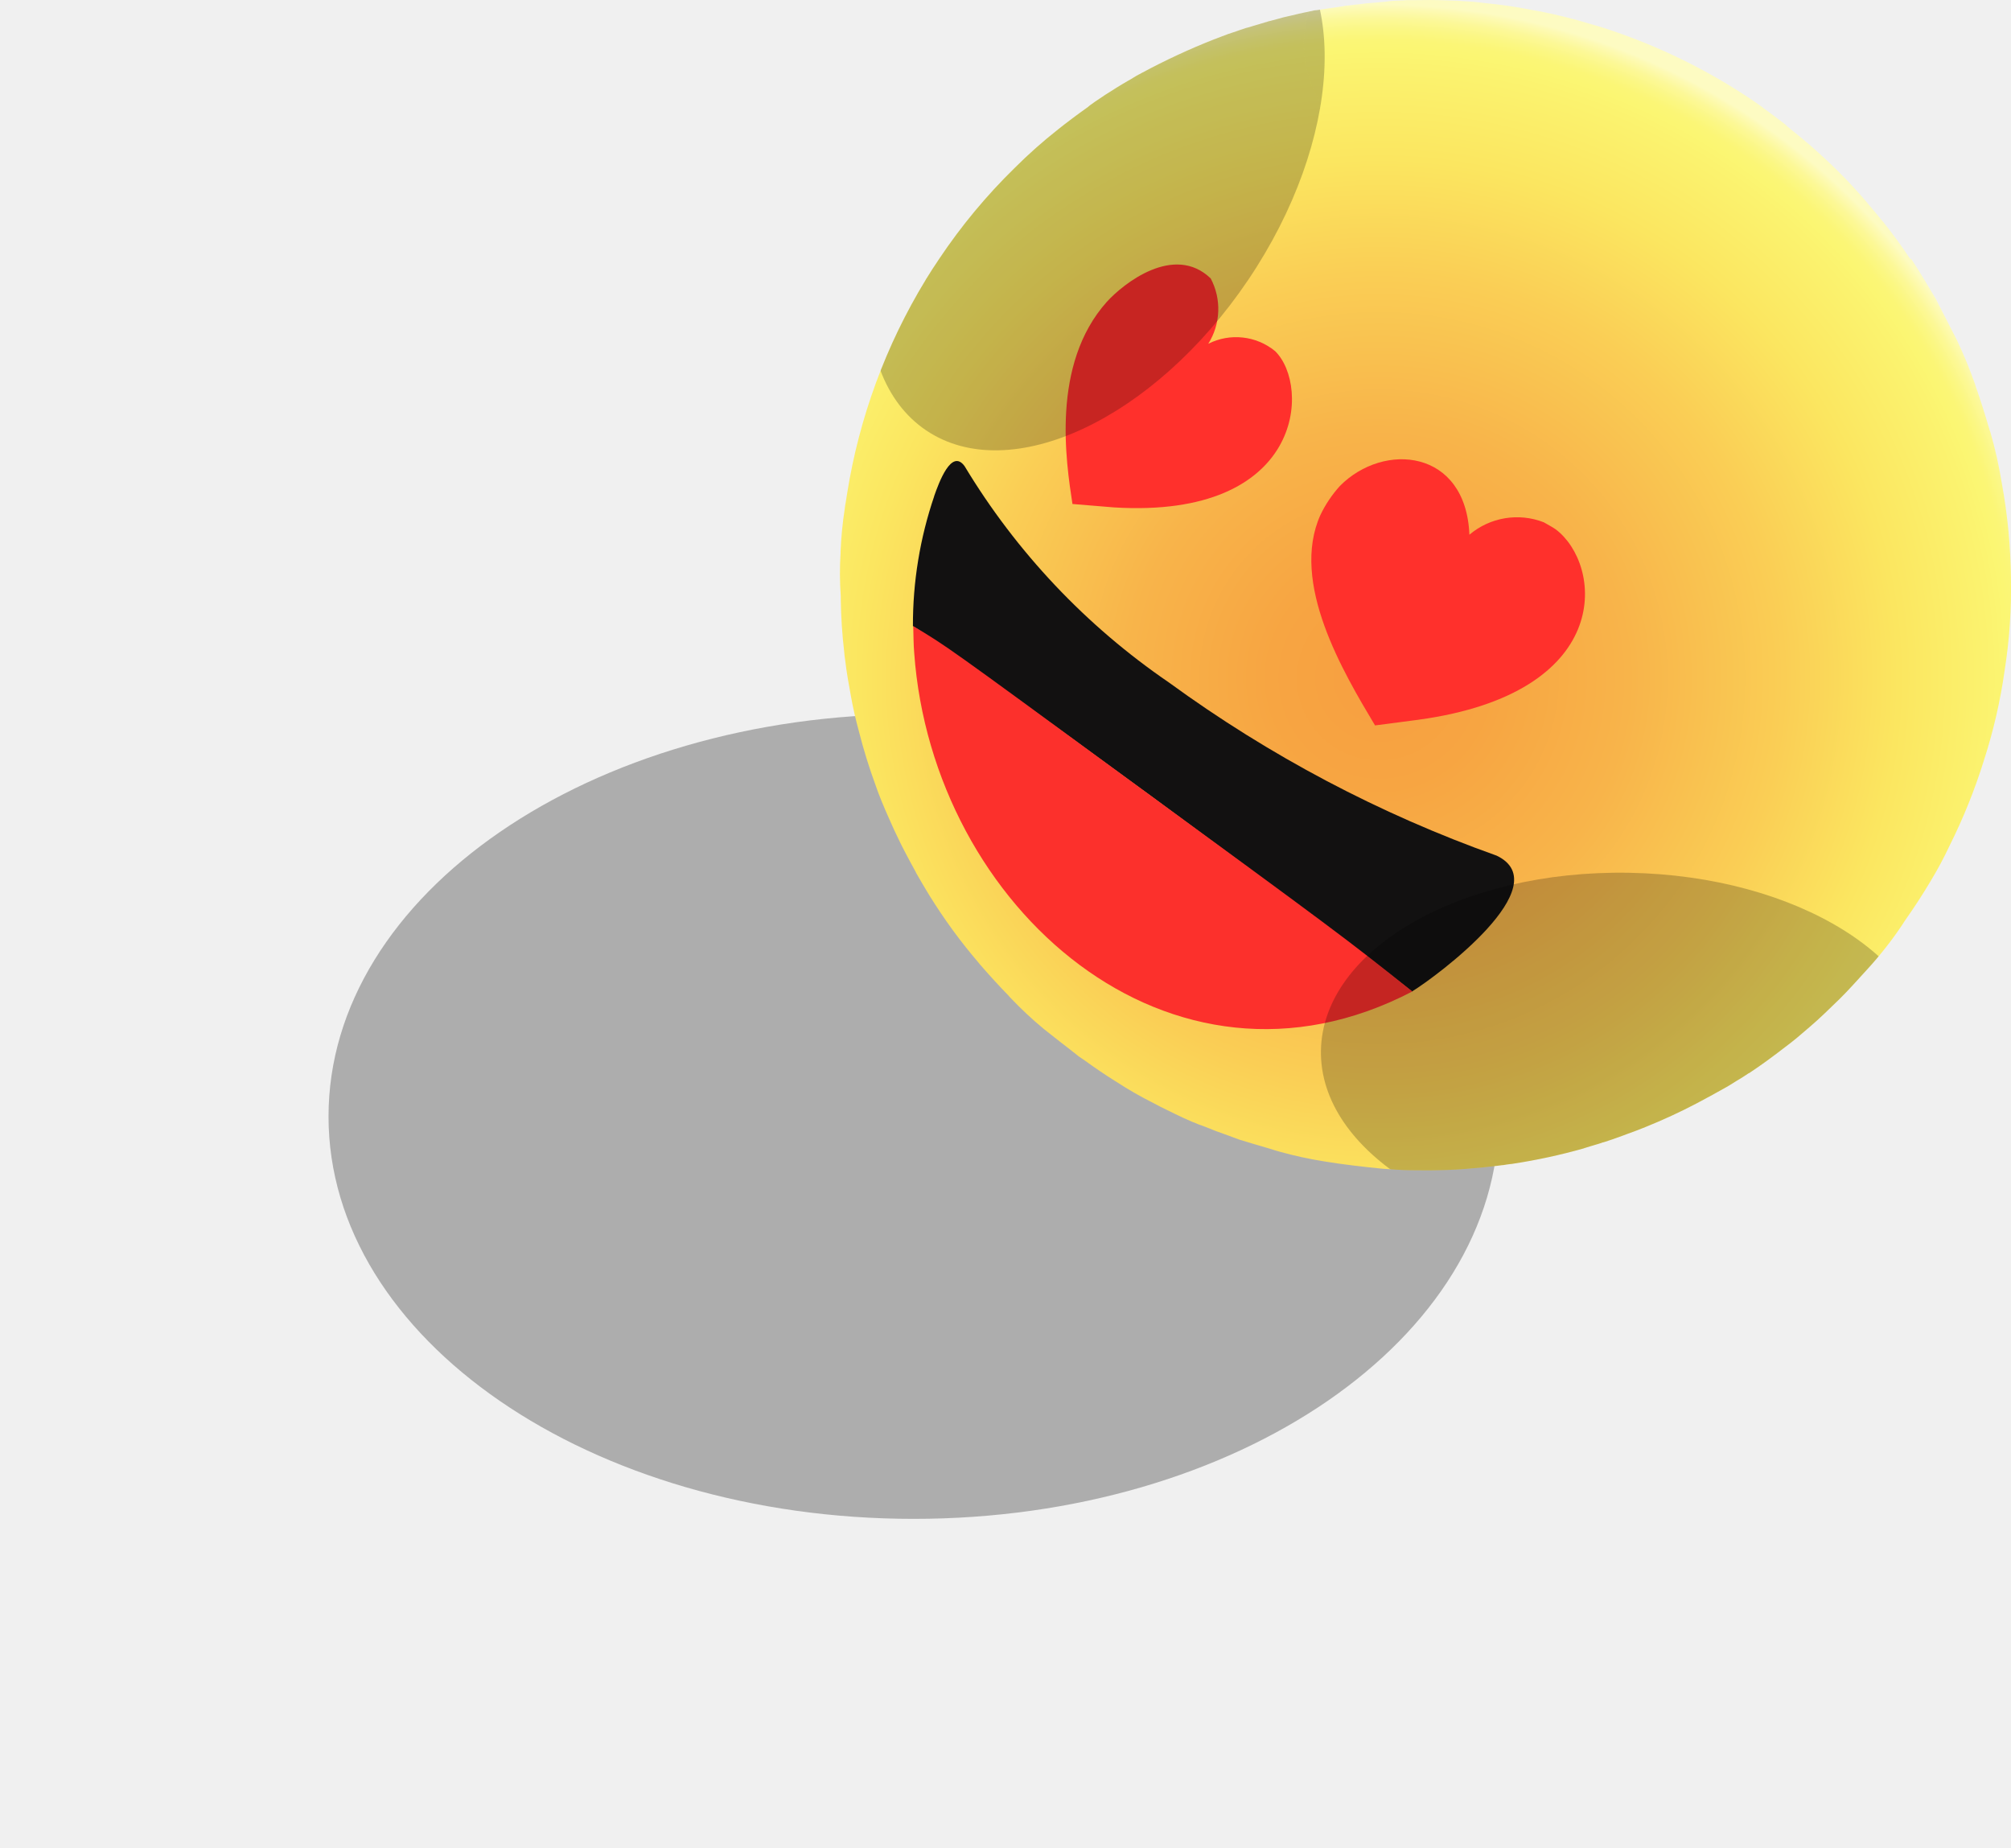
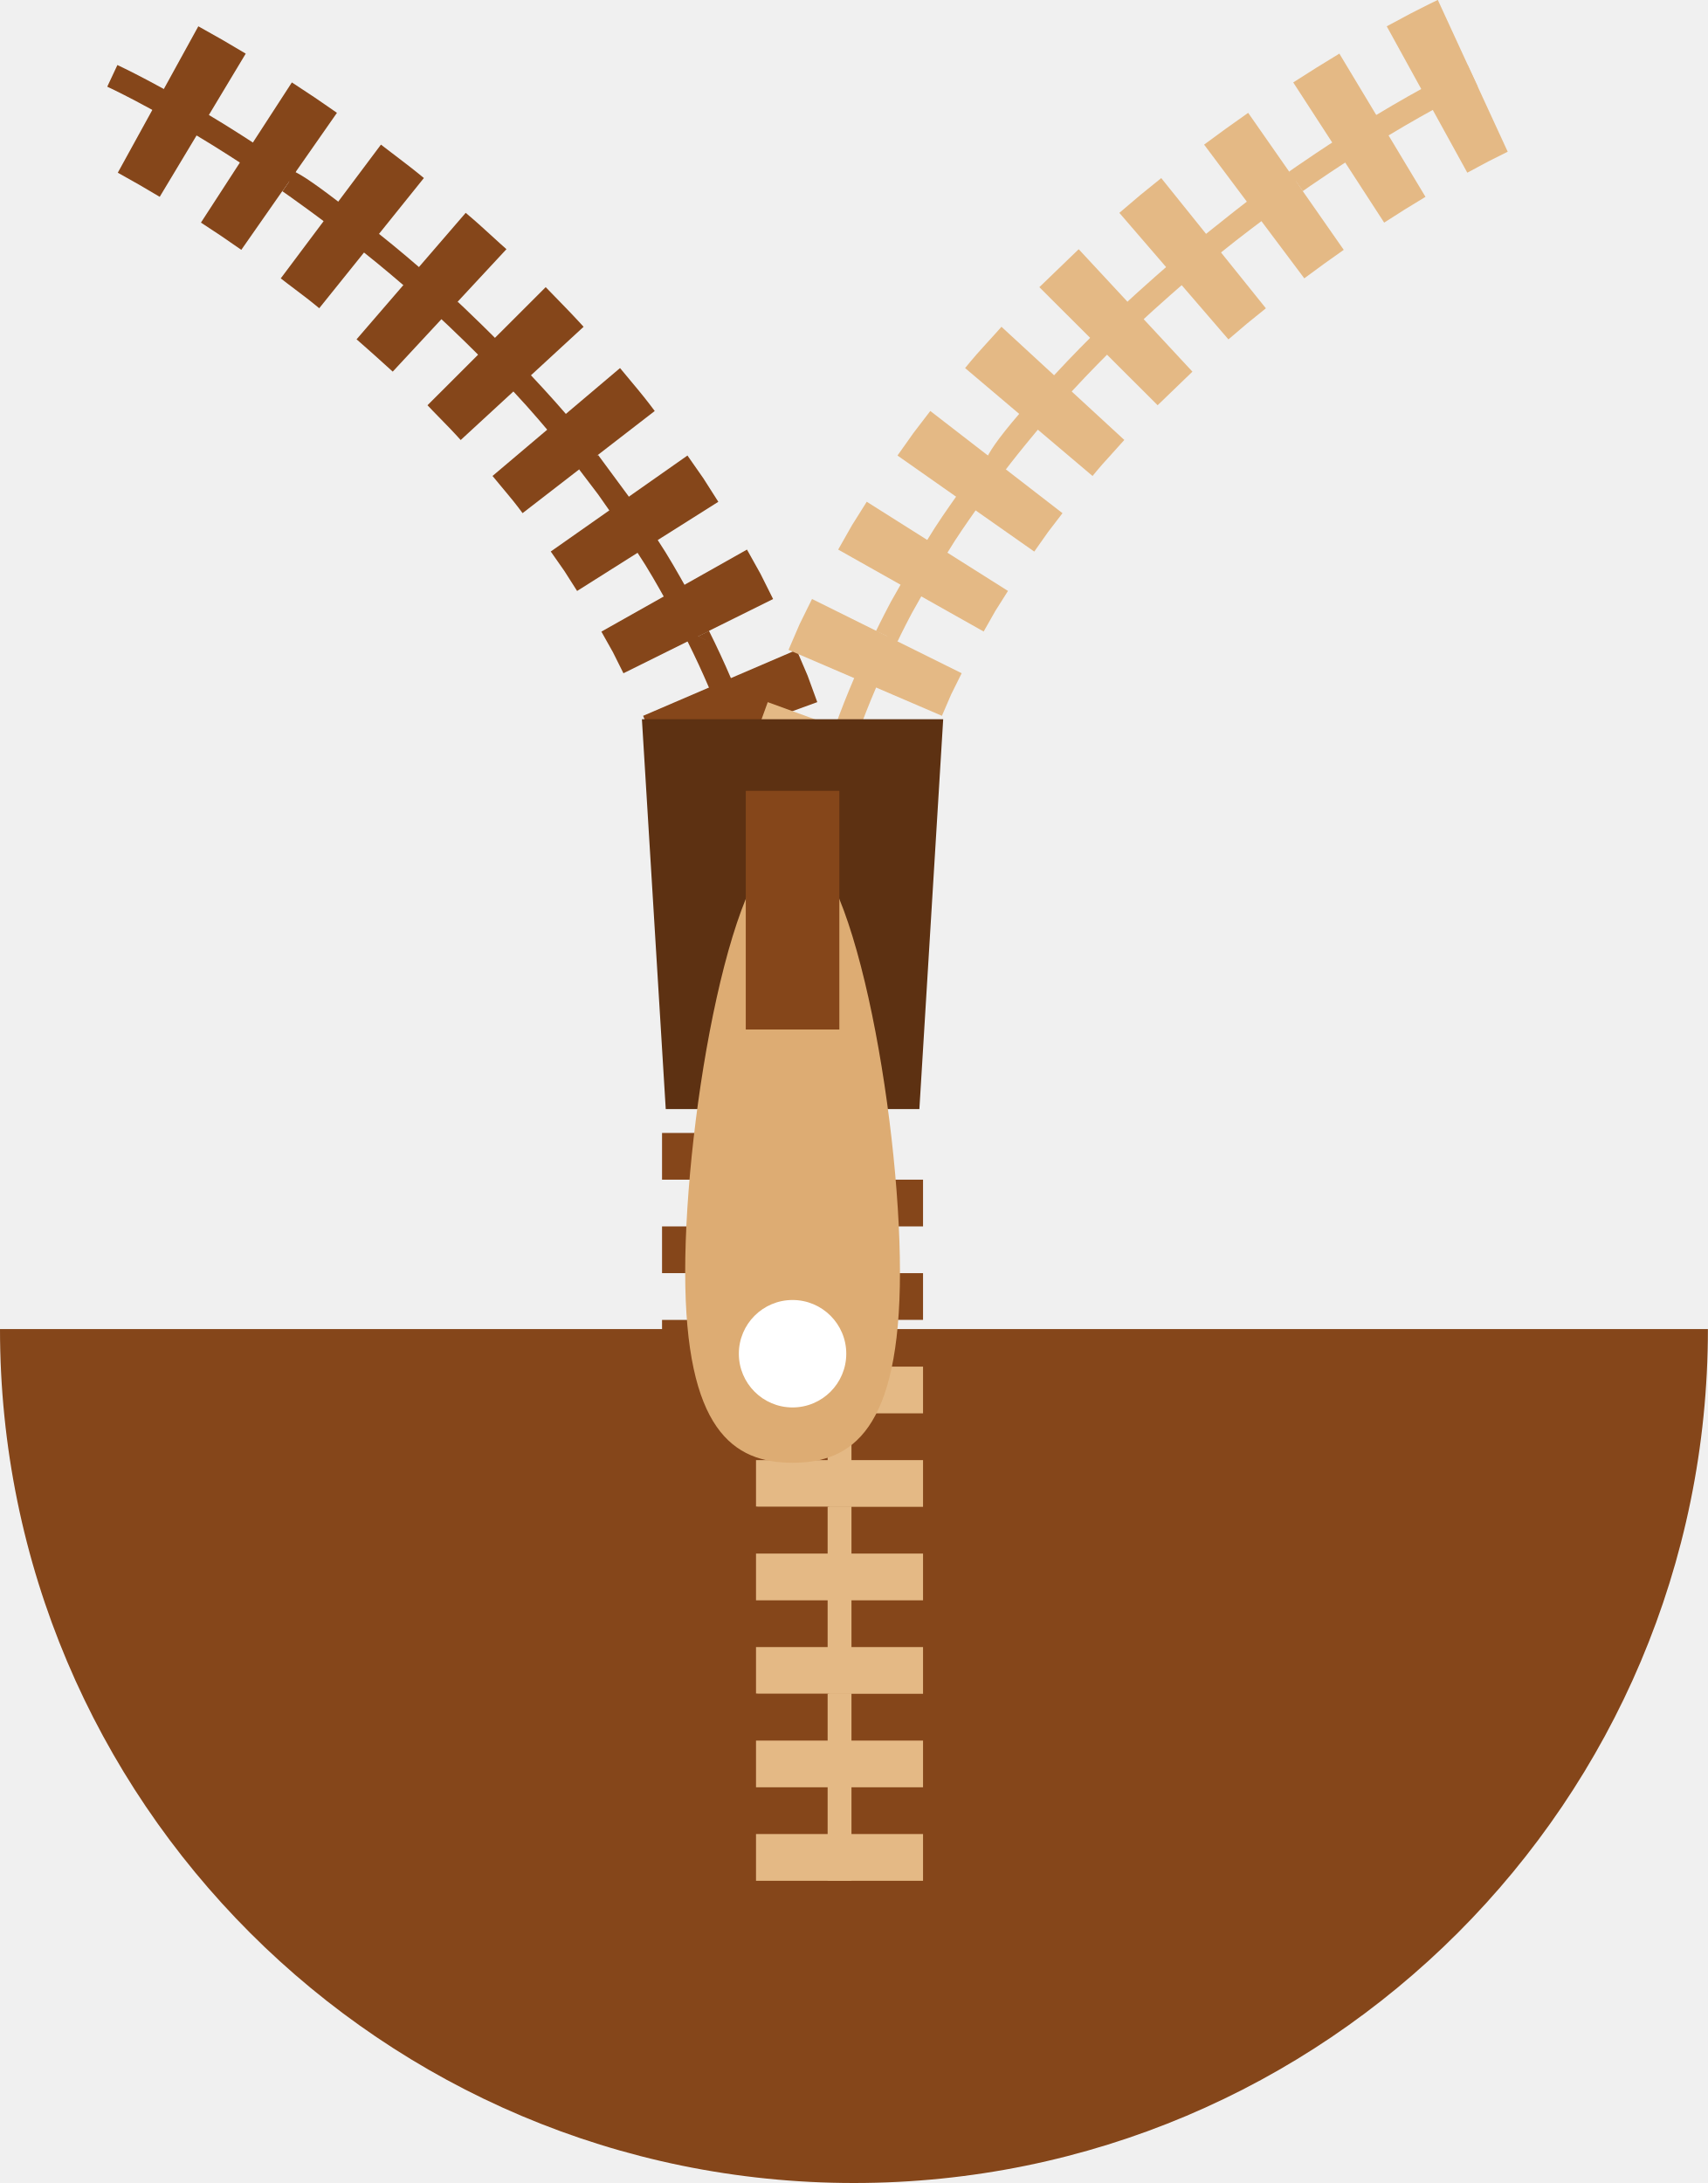
- <svg xmlns="http://www.w3.org/2000/svg" xmlns:xlink="http://www.w3.org/1999/xlink" width="82.478" height="75.758" viewBox="0 0 82.478 75.758">
-   <defs>
-     <radialGradient id="radial-gradient" cx="0.471" cy="0.58" r="0.575" gradientTransform="matrix(-0.999, -0.004, -0.004, 1, 0.933, 0.001)" gradientUnits="objectBoundingBox">
-       <stop offset="0" stop-color="#f79f40" />
-       <stop offset="0.163" stop-color="#f7a542" />
-       <stop offset="0.371" stop-color="#f8b44a" />
-       <stop offset="0.601" stop-color="#face55" />
-       <stop offset="0.771" stop-color="#fbe660" />
-       <stop offset="0.91" stop-color="#fbf36f" />
-       <stop offset="0.932" stop-color="#fbf672" />
-       <stop offset="0.947" stop-color="#fbf676" />
-       <stop offset="0.962" stop-color="#fbf783" />
-       <stop offset="0.978" stop-color="#fcf897" />
-       <stop offset="0.994" stop-color="#fdfab4" />
-       <stop offset="1" stop-color="#fdfbc2" />
-     </radialGradient>
-     <clipPath id="clip-path">
-       <path id="Trazado_116496" data-name="Trazado 116496" d="M52.65,29.84v-.06c0-.11-.03-.77-.15-1.75-.01-.09-.02-.17-.03-.26-.02-.12-.04-.25-.06-.38a23.894,23.894,0,0,0-3.15-8.77c0-.01-.01-.01-.01-.02-.17-.29-.35-.57-.54-.85h0a23.353,23.353,0,0,0-3.06-3.74,20.449,20.449,0,0,0-1.77-1.6c-.39-.32-.78-.62-1.19-.91a.265.265,0,0,1-.06-.05l-.05-.04-.21-.15c-.26-.18-.55-.37-.86-.57h0c-.01-.01-.02-.01-.03-.02-.15-.09-.3-.19-.47-.28-.07-.04-.15-.09-.22-.13s-.12-.07-.19-.11a1.092,1.092,0,0,0-.15-.08,25.413,25.413,0,0,0-2.93-1.4c-.26-.11-.47-.18-.58-.23l-.18-.07-.18-.07c-.01,0-.02-.01-.03-.01l-.04-.01-.3-.1-.04-.01c-.01,0-.03-.01-.04-.01l-.2-.07a2.759,2.759,0,0,0-.27-.08l-.23-.07c-.04-.01-.09-.03-.13-.04-.01,0-.03-.01-.04-.01s-.03-.01-.05-.01a.636.636,0,0,1-.07-.02l-.26-.07-.22-.06c-.07-.02-.14-.03-.21-.05h-.01l-.13-.03-.25-.06-.18-.04a2.049,2.049,0,0,0-.24-.05c-.01,0-.03-.01-.04-.01-.06-.01-.12-.03-.18-.04l-.11-.02-.13-.03h-.02l-.04-.01c-.02,0-.05-.01-.07-.01a1.766,1.766,0,0,1-.2-.04.6.6,0,0,0-.12-.02h0a2.068,2.068,0,0,1-.22-.04l-.19-.03c-.03-.01-.07-.01-.11-.02a.985.985,0,0,0-.17-.02,1,1,0,0,0-.16-.02l-.27-.03-.25-.03c-.03,0-.05-.01-.08-.01h-.02a1.641,1.641,0,0,0-.23-.02l-.34-.03c-.08-.01-.16-.01-.23-.02-.09-.01-.17-.01-.26-.02s-.18-.01-.27-.02A.97.97,0,0,1,29.76,7h-.37c-.48-.01-.96-.01-1.45,0-.11,0-.21,0-.31.01s-.22.01-.32.02c-.07,0-.13.01-.19.01-.16.01-.31.02-.46.04-.05,0-.11.01-.16.01-.22.02-.43.04-.64.07-.1.01-.2.02-.3.04h-.01c-.02,0-.04.01-.06.01q-.24.03-.45.06c-.11.02-.23.04-.34.05-.26.04-.47.08-.61.11-.7.14-1.38.3-2.06.5-.41.11-.77.22-1.21.38a24.021,24.021,0,0,0-5.31,2.61h0c-.17.11-.33.22-.49.33a.265.265,0,0,0-.06.05c-.28.2-.56.4-.84.61a.423.423,0,0,1-.07.05l-.02.02-.02.02c-.01.01-.02.02-.03.02s-.02.01-.03.02c-.08.06-.15.12-.23.18-.15.12-.3.24-.44.36-.08.07-.16.13-.24.2-.16.14-.32.27-.46.4l-.02.02-.02.02c-.03.03-.07.06-.1.09-.75.69-1.21,1.19-1.24,1.22-.23.25-.46.51-.69.77-.16.19-.33.38-.5.59-.01.01-.02.03-.04.04l-.03.03c-.34.42-.69.89-1.08,1.46l-.01.01-.01.01c-.01.01-.01.02-.02.02-.18.26-.36.55-.54.86-.16.26-.32.52-.46.75l-.46.88c-.15.29-.29.56-.42.82a16.758,16.758,0,0,0-.76,1.82h0v.01c-.22.6-.42,1.23-.6,1.84l-.01.02a.037.037,0,0,1-.01.03,17.968,17.968,0,0,0-.5,2.13,23.506,23.506,0,0,0-.17,7.66,22.794,22.794,0,0,0,.82,3.68,23.944,23.944,0,0,0,1.38,3.51,15.311,15.311,0,0,0,.75,1.42c.32.56.68,1.11,1.06,1.66.04.07.09.13.13.2a16,16,0,0,0,1.39,1.8c.34.37.78.88,1.14,1.24s.83.82,1.22,1.15h0c.42.37.6.53.99.83q.72.585,1.47,1.08h.01c.16.11.32.22.49.32.19.12.38.24.55.34.09.05.22.13.36.21a.573.573,0,0,1,.07.04c.15.09.33.18.52.29.04.02.09.05.13.07a22.789,22.789,0,0,0,2.12,1c.18.07.42.17.7.28l.24.09.42.15.3.1.11.03c.01,0,.01,0,.02.01l.16.05a2.759,2.759,0,0,0,.27.08l.26.08c.01,0,.02,0,.02.01a22.1,22.1,0,0,0,2.96.66l.09.01c.08.01.17.03.27.04h.03l.23.03.53.06c.24.03.56.05.79.07s.49.03.74.04h.02c.13.01.25.01.37.01.33.01.77,0,1.1.01s.79-.03,1.13-.05c.72-.06,1.68-.17,2.39-.28a18.747,18.747,0,0,0,1.84-.38c.14-.04.28-.08.43-.12.43-.12.87-.25,1.24-.36l.43-.16c.35-.12.69-.25,1.03-.38l.17-.06c.4-.15.89-.38,1.32-.59.19-.09.37-.18.55-.28a15.71,15.71,0,0,0,1.56-.88c.02-.01.03-.02.05-.03.41-.26.82-.52,1.22-.81.09-.06.18-.12.26-.17l.44-.34c.12-.09.23-.18.35-.27l.66-.52a14.289,14.289,0,0,0,1.37-1.26l.03-.03.07-.07c.35-.35.74-.77,1.2-1.29a.138.138,0,0,0,.03-.04h0a20.958,20.958,0,0,0,2.02-2.71c.01-.01.01-.02.02-.03.19-.3.38-.61.57-.95v-.01h0c.08-.14.16-.29.24-.44.11-.2.22-.41.31-.59l.09-.18c.16-.32.31-.65.47-.99.21-.47.41-.94.56-1.36h0c.26-.7.5-1.44.71-2.23.13-.48.25-.96.33-1.41.1-.48.18-.98.25-1.5.02-.12.03-.23.05-.34.08-.69.14-1.41.16-2.14v-.13C52.68,31.04,52.68,30.45,52.65,29.84Z" transform="translate(-4.654 -6.992)" />
-     </clipPath>
-     <linearGradient id="linear-gradient" x1="-0.166" y1="-323.933" x2="-1.166" y2="-323.933" gradientUnits="objectBoundingBox">
-       <stop offset="0" stop-color="#19b79c" />
-       <stop offset="0.405" stop-color="#1dbb9e" />
-       <stop offset="0.825" stop-color="#2ac8a3" />
-       <stop offset="0.997" stop-color="#31cfa6" />
-     </linearGradient>
-     <linearGradient id="linear-gradient-2" x1="-2.106" y1="-363.238" x2="-3.08" y2="-363.238" xlink:href="#linear-gradient" />
-     <clipPath id="clip-path-2">
-       <path id="Trazado_116504" data-name="Trazado 116504" d="M4.652,29.65v-.06a15.757,15.757,0,0,1,.17-1.74,2.335,2.335,0,0,1,.04-.26c.02-.12.04-.25.06-.38a24.088,24.088,0,0,1,3.22-8.75c0-.01.01-.01.01-.02.18-.29.36-.57.55-.85h0a23.39,23.39,0,0,1,3.09-3.72,20.134,20.134,0,0,1,1.78-1.58q.585-.465,1.2-.9a.265.265,0,0,0,.06-.05l.05-.04.21-.15c.26-.18.55-.37.86-.56h0c.01-.01.02-.01.03-.02.15-.09.31-.19.47-.28a2.53,2.53,0,0,0,.22-.13c.06-.04.12-.07.19-.11.05-.03.1-.05.15-.08a27.308,27.308,0,0,1,2.95-1.37c.26-.1.47-.18.58-.22l.18-.06.18-.06c.01,0,.02-.01.03-.01l.05-.02.3-.1.04-.01c.01,0,.03-.01.04-.01l.2-.06c.08-.02.19-.06.27-.08l.23-.07a.647.647,0,0,0,.13-.04c.01,0,.03-.01.04-.01s.03-.01.05-.01a.637.637,0,0,0,.07-.02l.26-.07.22-.06c.07-.02.14-.03.21-.05h.01l.13-.03c.08-.02.18-.04.25-.06l.18-.04c.08-.02.16-.03.24-.05.01,0,.03-.01.04-.01a1.163,1.163,0,0,0,.18-.04l.11-.01.13-.02h.02l.04-.01c.02,0,.05-.01.07-.01l.2-.03c.04-.01.09-.01.13-.02h0l.22-.03.19-.03a.516.516,0,0,0,.11-.02.985.985,0,0,1,.17-.02c.06-.01.11-.01.16-.02l.27-.03.25-.03c.03,0,.05-.01.08-.01h.02c.07-.01.15-.01.23-.02l.34-.03c.08-.01.16-.01.23-.02a1.569,1.569,0,0,1,.24-.03,2.437,2.437,0,0,1,.27-.01.86.86,0,0,1,.16-.01l.15-.01h.24c.49-.01.97-.01,1.45.01.11,0,.21.01.31.01s.22.01.32.02c.07,0,.13.01.19.01.16.01.31.02.46.04.05.01.11.01.16.02.22.02.43.05.64.07.1.01.2.03.3.04h.01c.02,0,.04.01.06.01.16.02.31.05.45.07l.34.06c.26.05.47.09.6.11.69.14,1.38.31,2.06.52.41.11.76.23,1.21.39a24.178,24.178,0,0,1,5.28,2.65h0c.16.11.33.22.49.34a.265.265,0,0,1,.06.05c.28.2.56.41.83.62a.424.424,0,0,0,.07.05l.02.02.02.02.03.03c.01.01.02.01.02.02.08.06.15.12.22.18.15.12.3.24.44.36.08.07.16.14.24.2.16.14.31.28.46.41l.02.02.02.02c.03.03.07.06.1.09.75.69,1.2,1.2,1.23,1.23.23.25.46.51.68.78.16.19.32.38.49.59.01.01.02.03.04.04l.02.03c.33.42.69.89,1.07,1.47l.04.01.01.01c.01.01.01.02.02.02.17.26.36.56.54.86.16.26.31.53.45.75l.45.88c.15.29.29.56.42.82a18.431,18.431,0,0,1,.75,1.83h0v.01c.21.6.41,1.23.59,1.85l.01.02a.037.037,0,0,0,.01.03,17.59,17.59,0,0,1,.48,2.14,22.71,22.71,0,0,1,.37,3.87,21.465,21.465,0,0,1-.26,3.8,21.96,21.96,0,0,1-.85,3.68,23.286,23.286,0,0,1-1.41,3.5,15.244,15.244,0,0,1-.76,1.42c-.33.56-.69,1.11-1.07,1.65-.04.07-.09.13-.13.2a15.2,15.2,0,0,1-1.41,1.79c-.34.37-.79.88-1.15,1.23s-.84.82-1.22,1.14h0c-.43.37-.6.52-1,.82-.49.38-.98.74-1.48,1.07H41.9c-.16.11-.32.21-.49.31-.19.12-.38.24-.55.33-.09.05-.22.12-.36.2a.574.574,0,0,0-.07.04c-.15.08-.33.18-.52.28-.04.02-.09.05-.13.07a23.108,23.108,0,0,1-2.12.98c-.18.07-.42.17-.71.27l-.24.09-.42.15-.3.1-.11.03c-.01,0-.01,0-.02.01l-.16.05c-.08.02-.19.06-.27.08l-.26.08c-.01,0-.02,0-.02.01a23.962,23.962,0,0,1-2.96.64l-.09.01c-.08.01-.17.02-.27.04H31.8l-.23.03-.53.06c-.24.02-.56.05-.79.07s-.49.03-.74.04h-.02c-.13,0-.25.01-.37.01-.33.01-.77,0-1.1,0s-.79-.04-1.13-.06c-.72-.07-1.68-.18-2.39-.3a16.281,16.281,0,0,1-1.84-.4c-.14-.04-.28-.08-.43-.13-.43-.12-.87-.26-1.24-.37l-.43-.16c-.35-.12-.69-.25-1.03-.39l-.17-.06c-.4-.15-.88-.38-1.32-.6-.19-.09-.37-.18-.55-.28a15.612,15.612,0,0,1-1.55-.89.219.219,0,0,0-.05-.03c-.41-.26-.81-.53-1.21-.82-.09-.06-.17-.12-.25-.17L14,49.97c-.12-.09-.23-.18-.35-.27l-.66-.52a15.233,15.233,0,0,1-1.36-1.27l-.03-.03-.06-.07c-.34-.35-.74-.78-1.19-1.3a.138.138,0,0,1-.03-.04h0a21.889,21.889,0,0,1-2-2.73c-.01-.01-.01-.02-.02-.03-.18-.3-.37-.61-.56-.95v-.01h0c-.08-.14-.16-.29-.24-.44-.11-.21-.22-.41-.31-.59l-.09-.18c-.16-.32-.31-.65-.46-.99-.21-.47-.41-.95-.55-1.36h0a22.441,22.441,0,0,1-.69-2.23c-.13-.48-.24-.96-.32-1.41-.09-.49-.18-.98-.24-1.5-.02-.12-.03-.23-.04-.34a21.166,21.166,0,0,1-.14-2.14v-.13A13.347,13.347,0,0,1,4.652,29.65Z" transform="translate(-4.627 -6.983)" fill="url(#radial-gradient)" />
-     </clipPath>
-   </defs>
-   <g id="Grupo_157926" data-name="Grupo 157926" transform="translate(13.474)">
-     <ellipse id="Elipse_4737" data-name="Elipse 4737" cx="24" cy="16.5" rx="24" ry="16.5" transform="translate(0 29.284)" fill="#0b0b0b" opacity="0.292" style="mix-blend-mode: multiply;isolation: isolate" />
-     <path id="Trazado_116493" data-name="Trazado 116493" d="M4.652,29.65v-.06a15.757,15.757,0,0,1,.17-1.74,2.335,2.335,0,0,1,.04-.26c.02-.12.04-.25.06-.38a24.088,24.088,0,0,1,3.22-8.75c0-.01.01-.01.01-.02.18-.29.36-.57.55-.85h0a23.39,23.39,0,0,1,3.09-3.72,20.134,20.134,0,0,1,1.78-1.58q.585-.465,1.2-.9a.265.265,0,0,0,.06-.05l.05-.04.21-.15c.26-.18.55-.37.86-.56h0c.01-.01.02-.01.03-.02.15-.09.31-.19.47-.28a2.53,2.53,0,0,0,.22-.13c.06-.04.12-.07.19-.11.05-.03.1-.05.15-.08a27.308,27.308,0,0,1,2.95-1.37c.26-.1.47-.18.58-.22l.18-.06.18-.06c.01,0,.02-.01.03-.01l.05-.02.3-.1.04-.01c.01,0,.03-.01.04-.01l.2-.06c.08-.02.19-.06.27-.08l.23-.07a.647.647,0,0,0,.13-.04c.01,0,.03-.01.04-.01s.03-.01.05-.01a.637.637,0,0,0,.07-.02l.26-.07.22-.06c.07-.02.14-.03.21-.05h.01l.13-.03c.08-.02.18-.04.25-.06l.18-.04c.08-.02.16-.03.24-.05.01,0,.03-.01.04-.01a1.163,1.163,0,0,0,.18-.04l.11-.01.13-.02h.02l.04-.01c.02,0,.05-.01.07-.01l.2-.03c.04-.01.09-.01.13-.02h0l.22-.03.19-.03a.516.516,0,0,0,.11-.02.985.985,0,0,1,.17-.02c.06-.01.11-.01.16-.02l.27-.03.25-.03c.03,0,.05-.01.08-.01h.02c.07-.01.15-.01.23-.02l.34-.03c.08-.01.16-.01.23-.02a1.569,1.569,0,0,1,.24-.03,2.437,2.437,0,0,1,.27-.01.86.86,0,0,1,.16-.01l.15-.01h.24c.49-.01.97-.01,1.45.01.11,0,.21.01.31.01s.22.01.32.02c.07,0,.13.01.19.01.16.01.31.02.46.04.05.01.11.01.16.02.22.02.43.05.64.07.1.01.2.03.3.04h.01c.02,0,.04.01.06.01.16.02.31.05.45.07l.34.06c.26.05.47.09.6.11.69.14,1.38.31,2.06.52.41.11.76.23,1.21.39a24.178,24.178,0,0,1,5.28,2.65h0c.16.11.33.22.49.34a.265.265,0,0,1,.06.05c.28.2.56.41.83.62a.424.424,0,0,0,.07.05l.02.02.02.02.03.03c.01.01.02.01.02.02.08.06.15.12.22.18.15.12.3.24.44.36.08.07.16.14.24.2.16.14.31.28.46.41l.02.02.02.02c.03.03.07.06.1.09.75.69,1.2,1.2,1.23,1.23.23.25.46.51.68.78.16.19.32.38.49.59.01.01.02.03.04.04l.02.03c.33.42.69.89,1.07,1.47l.04.01.01.01c.01.01.01.02.02.02.17.26.36.56.54.86.16.26.31.53.45.75l.45.88c.15.29.29.56.42.82a18.431,18.431,0,0,1,.75,1.83h0v.01c.21.6.41,1.23.59,1.85l.01.02a.037.037,0,0,0,.01.03,17.59,17.59,0,0,1,.48,2.14,22.71,22.71,0,0,1,.37,3.87,21.465,21.465,0,0,1-.26,3.8,21.96,21.96,0,0,1-.85,3.68,23.286,23.286,0,0,1-1.41,3.5,15.244,15.244,0,0,1-.76,1.42c-.33.56-.69,1.11-1.07,1.65-.04.07-.09.13-.13.2a15.2,15.2,0,0,1-1.41,1.79c-.34.37-.79.88-1.15,1.23s-.84.82-1.22,1.14h0c-.43.37-.6.52-1,.82-.49.38-.98.74-1.48,1.07H41.9c-.16.11-.32.21-.49.31-.19.12-.38.24-.55.33-.09.05-.22.12-.36.2a.574.574,0,0,0-.07.04c-.15.08-.33.18-.52.28-.04.02-.09.05-.13.07a23.108,23.108,0,0,1-2.12.98c-.18.07-.42.17-.71.27l-.24.09-.42.15-.3.1-.11.03c-.01,0-.01,0-.02.01l-.16.05c-.08.02-.19.06-.27.08l-.26.08c-.01,0-.02,0-.02.01a23.962,23.962,0,0,1-2.96.64l-.09.01c-.08.01-.17.02-.27.04H31.8l-.23.03-.53.06c-.24.02-.56.05-.79.07s-.49.03-.74.04h-.02c-.13,0-.25.01-.37.01-.33.01-.77,0-1.1,0s-.79-.04-1.13-.06c-.72-.07-1.68-.18-2.39-.3a16.281,16.281,0,0,1-1.84-.4c-.14-.04-.28-.08-.43-.13-.43-.12-.87-.26-1.24-.37l-.43-.16c-.35-.12-.69-.25-1.03-.39l-.17-.06c-.4-.15-.88-.38-1.32-.6-.19-.09-.37-.18-.55-.28a15.612,15.612,0,0,1-1.55-.89.219.219,0,0,0-.05-.03c-.41-.26-.81-.53-1.21-.82-.09-.06-.17-.12-.25-.17L14,49.97c-.12-.09-.23-.18-.35-.27l-.66-.52a15.233,15.233,0,0,1-1.36-1.27l-.03-.03-.06-.07c-.34-.35-.74-.78-1.19-1.3a.138.138,0,0,1-.03-.04h0a21.889,21.889,0,0,1-2-2.73c-.01-.01-.01-.02-.02-.03-.18-.3-.37-.61-.56-.95v-.01h0c-.08-.14-.16-.29-.24-.44-.11-.21-.22-.41-.31-.59l-.09-.18c-.16-.32-.31-.65-.46-.99-.21-.47-.41-.95-.55-1.36h0a22.441,22.441,0,0,1-.69-2.23c-.13-.48-.24-.96-.32-1.41-.09-.49-.18-.98-.24-1.5-.02-.12-.03-.23-.04-.34a21.166,21.166,0,0,1-.14-2.14v-.13A13.347,13.347,0,0,1,4.652,29.65Z" transform="translate(16.349 -6.983)" fill="url(#radial-gradient)" />
-     <g id="Grupo_86225" data-name="Grupo 86225" transform="translate(20.955 0.009)" clip-path="url(#clip-path)">
-       <path id="Trazado_116494" data-name="Trazado 116494" d="M50.67,21.64a4.37,4.37,0,0,1,.18-.46C50.8,21.33,50.74,21.48,50.67,21.64Z" transform="translate(-48.844 -6.992)" fill="url(#linear-gradient)" />
-       <path id="Trazado_116495" data-name="Trazado 116495" d="M4.7,34.92c.03-.14.05-.28.08-.41C4.75,34.65,4.73,34.79,4.7,34.92Z" transform="translate(43.196 -6.992)" fill="url(#linear-gradient-2)" />
-     </g>
-     <path id="Trazado_116497" data-name="Trazado 116497" d="M25.873,27.33A16.375,16.375,0,0,0,25,32.66c2.26,1.39,16.97,12.2,20.47,14.98,1.03-.63,6.02-4.35,3.47-5.57a52.925,52.925,0,0,1-13.44-7.1,28.664,28.664,0,0,1-8.38-8.87c-.54-.75-1.06.69-1.25,1.23" transform="translate(-1.032 -6.983)" fill="#121111" />
-     <path id="Trazado_116499" data-name="Trazado 116499" d="M29.22,33.76c.75,10.43,10.52,19.05,20.43,13.88-2.65-2.12-3.33-2.62-11.66-8.71-7.45-5.46-7.45-5.46-8.81-6.27.01.33.01.77.04,1.1" transform="translate(-5.199 -6.983)" fill="#fc302c" />
-     <g id="Grupo_86231" data-name="Grupo 86231" transform="translate(40.307 18.833)">
-       <path id="Trazado_116501" data-name="Trazado 116501" d="M22.473,28.1c-1.25,2.78.93,6.44,2.24,8.63.65-.09,1.52-.19,2.17-.29,7.67-1.22,7.14-6.32,5.24-7.75-.14-.1-.34-.2-.49-.29a3.024,3.024,0,0,0-3.05.51c-.14-3.51-3.51-3.82-5.31-2a4.969,4.969,0,0,0-.8,1.19" transform="translate(-22.099 -25.816)" fill="#ff302c" />
-     </g>
-     <g id="Grupo_86232" data-name="Grupo 86232" transform="translate(30.232 10.846)">
-       <path id="Trazado_116503" data-name="Trazado 116503" d="M35.806,19.36c-2.3,2.57-1.67,6.58-1.41,8.29.51.04,1.19.1,1.7.14,7.78.48,8.08-4.98,6.61-6.41a2.529,2.529,0,0,0-2.74-.3,2.679,2.679,0,0,0,.1-2.68c-1.5-1.44-3.58.21-4.26.96" transform="translate(-34.117 -17.829)" fill="#ff302c" />
-     </g>
-     <g id="Enmascarar_grupo_59" data-name="Enmascarar grupo 59" transform="translate(20.976 0)" clip-path="url(#clip-path-2)">
-       <g id="Grupo_86233" data-name="Grupo 86233" transform="translate(-2.683 -7.272)" opacity="0.561" style="mix-blend-mode: multiply;isolation: isolate">
-         <g id="Grupo_86230" data-name="Grupo 86230" transform="translate(0)">
-           <ellipse id="Elipse_4734" data-name="Elipse 4734" cx="12.5" cy="7.5" rx="12.5" ry="7.5" transform="translate(21.707 1.557)" fill="#fff" opacity="0.743" />
-           <ellipse id="Elipse_4735" data-name="Elipse 4735" cx="12.5" cy="7.5" rx="12.5" ry="7.5" transform="translate(26.415 8.388) rotate(124)" opacity="0.387" />
-           <ellipse id="Elipse_4736" data-name="Elipse 4736" cx="12.5" cy="7.5" rx="12.5" ry="7.5" transform="matrix(-1, -0.017, 0.017, -1, 47.282, 58.274)" opacity="0.387" />
+ <svg xmlns="http://www.w3.org/2000/svg" width="90.008" height="115.047" viewBox="0 0 90.008 115.047">
+   <g id="Grupo_1206868" data-name="Grupo 1206868" transform="translate(-931.743 -168.076)">
+     <g id="Grupo_1206867" data-name="Grupo 1206867">
+       <g id="Grupo_1206866" data-name="Grupo 1206866">
+         <path id="Trazado_1264238" data-name="Trazado 1264238" d="M65.993,78.279a45,45,0,0,0,90.008,0Z" transform="translate(865.75 159.84)" fill="#85461a" />
+         <g id="Grupo_1206665" data-name="Grupo 1206665" transform="translate(937.396 168.076)">
+           <g id="Grupo_1206624" data-name="Grupo 1206624" transform="translate(0 1.386)">
+             <g id="Grupo_1206608" data-name="Grupo 1206608" transform="translate(31.059 42.18)">
+               <path id="Trazado_1266601" data-name="Trazado 1266601" d="M719.022-69.955l-.055-1.7c0-1.052-.139-2.447-.27-3.675-.081-.875-.232-1.747-.368-2.519-.072-.412-.139-.8-.191-1.147l-.374-1.6,1.225-.282.385,1.651c.061.389.127.765.194,1.164.139.794.3,1.692.382,2.61.136,1.252.27,2.688.273,3.778L720.278-70Z" transform="translate(-714.594 80.877)" fill="#85461a" />
+               <g id="Grupo_1206606" data-name="Grupo 1206606" transform="translate(0.572 7.936)">
+                 <path id="Trazado_1266602" data-name="Trazado 1266602" d="M724.718-75.273l.1,2.965h-8.8l-.084-2.461Z" transform="translate(-715.929 75.273)" fill="#85461a" />
+               </g>
+               <g id="Grupo_1206607" data-name="Grupo 1206607" transform="translate(0 2.036)">
+                 <path id="Trazado_1266603" data-name="Trazado 1266603" d="M724.192-79.439s.125.734.244,1.467a14.611,14.611,0,0,1,.191,1.474l-8.748,1.012a9.868,9.868,0,0,0-.157-1.216c-.1-.606-.2-1.211-.2-1.211Z" transform="translate(-715.525 79.439)" fill="#85461a" />
+               </g>
+             </g>
+             <g id="Grupo_1206611" data-name="Grupo 1206611" transform="translate(28.238 31.857)">
+               <path id="Trazado_1266604" data-name="Trazado 1266604" d="M719.485-77.074l-.616-.5a43.579,43.579,0,0,0-1.529-5.1,45.662,45.662,0,0,0-2.1-4.905l-.142-.282.13-.3,1.126.562-.561-.282.564-.278a45.922,45.922,0,0,1,2.165,5.058,44.151,44.151,0,0,1,1.573,5.251Z" transform="translate(-712.883 88.167)" fill="#85461a" />
+               <g id="Grupo_1206609" data-name="Grupo 1206609" transform="translate(1.684 6.577)">
+                 <path id="Trazado_1266605" data-name="Trazado 1266605" d="M723.157-83.522s.21.712.423,1.425c.188.719.346,1.447.346,1.447l-8.568,2.033s-.127-.6-.282-1.2c-.177-.588-.354-1.178-.354-1.178Z" transform="translate(-714.722 83.522)" fill="#85461a" />
+               </g>
+               <g id="Grupo_1206610" data-name="Grupo 1206610" transform="translate(0 1.007)">
+                 <path id="Trazado_1266606" data-name="Trazado 1266606" d="M721.624-87.456s.293.678.581,1.361c.255.7.508,1.392.508,1.392l-8.269,3.013s-.212-.579-.423-1.157c-.241-.568-.487-1.134-.487-1.134Z" transform="translate(-713.533 87.456)" fill="#85461a" />
+               </g>
+             </g>
+             <g id="Grupo_1206614" data-name="Grupo 1206614" transform="translate(23.375 22.584)">
+               <path id="Trazado_1266607" data-name="Trazado 1266607" d="M716.862-84.893c0-.007-.285-.609-.755-1.485l-.4-.7c-.426-.763-.913-1.628-1.466-2.461-.508-.847-1.065-1.635-1.558-2.334l-.526-.752-1.007-1.325,1-.762,1.56,2.114c.5.714,1.073,1.522,1.593,2.386.561.847,1.059,1.735,1.5,2.518l.4.709c.5.929.793,1.556.793,1.556Z" transform="translate(-709.66 94.716)" fill="#85461a" />
+               <g id="Grupo_1206612" data-name="Grupo 1206612" transform="translate(2.666 4.994)">
+                 <path id="Trazado_1266608" data-name="Trazado 1266608" d="M719.654-91.189l.716,1.283c.33.661.661,1.323.661,1.323l-7.887,3.912s-.273-.556-.554-1.11l-.609-1.085Z" transform="translate(-711.982 91.189)" fill="#85461a" />
+               </g>
+               <g id="Grupo_1206613" data-name="Grupo 1206613" transform="translate(0 0.037)">
+                 <path id="Trazado_1266609" data-name="Trazado 1266609" d="M717.3-94.69s.421.6.838,1.2c.392.62.789,1.238.789,1.238l-7.442,4.7-.67-1.052c-.357-.514-.719-1.028-.719-1.028Z" transform="translate(-710.099 94.69)" fill="#85461a" />
+               </g>
+             </g>
+             <g id="Grupo_1206617" data-name="Grupo 1206617" transform="translate(16.876 13.747)">
+               <path id="Trazado_1266610" data-name="Trazado 1266610" d="M713.281-91.586c-.014-.023-1.624-2.142-3.456-4.094-1.8-1.963-3.778-3.8-3.8-3.816l.857-.92c.023.018,2.03,1.888,3.866,3.88,3.9,4.16,3.682,4.66,3.612,4.823Z" transform="translate(-705.294 101.182)" fill="#85461a" />
+               <g id="Grupo_1206615" data-name="Grupo 1206615" transform="translate(3.427 4.265)">
+                 <path id="Trazado_1266611" data-name="Trazado 1266611" d="M714.649-97.945s.464.559.929,1.116.9,1.146.9,1.146L709.513-90.3s-.368-.506-.777-.988l-.807-.971Z" transform="translate(-707.929 97.945)" fill="#85461a" />
+               </g>
+               <g id="Grupo_1206616" data-name="Grupo 1206616">
+                 <path id="Trazado_1266612" data-name="Trazado 1266612" d="M711.739-100.957s.5.52,1.007,1.037.99,1.054.99,1.052L707.259-92.9s-.421-.47-.868-.92-.882-.913-.882-.913Z" transform="translate(-705.509 100.957)" fill="#85461a" />
+               </g>
+             </g>
+             <g id="Grupo_1206620" data-name="Grupo 1206620" transform="translate(9.143 6.236)">
+               <path id="Trazado_1266613" data-name="Trazado 1266613" d="M708.917-97.284l-.437-.177c-.343-.319-2.147-1.977-4.068-3.5-2.1-1.7-4.28-3.216-4.3-3.228l.357-.517-.273-.571c.282-.137.554-.262,5.008,3.335,1.953,1.549,3.786,3.24,4.132,3.561Z" transform="translate(-700.023 106.648)" fill="#85461a" />
+               <g id="Grupo_1206618" data-name="Grupo 1206618" transform="translate(3.995 3.595)">
+                 <path id="Trazado_1266614" data-name="Trazado 1266614" d="M708.621-103.722s.551.46,1.079.949,1.068.966,1.068.966l-5.993,6.453s-.473-.43-.949-.857-.957-.845-.957-.845Z" transform="translate(-702.869 103.722)" fill="#85461a" />
+               </g>
+               <g id="Grupo_1206619" data-name="Grupo 1206619">
+                 <path id="Trazado_1266615" data-name="Trazado 1266615" d="M705.328-106.261l1.137.869c.572.432,1.126.889,1.126.891l-5.515,6.862s-.493-.411-1.007-.794-1.021-.779-1.021-.779Z" transform="translate(-700.048 106.261)" fill="#85461a" />
+               </g>
+             </g>
+             <g id="Grupo_1206623" data-name="Grupo 1206623">
+               <path id="Trazado_1266616" data-name="Trazado 1266616" d="M702.812-102.581c-.023-.016-2.229-1.568-4.511-2.93-1.092-.658-2.266-1.323-3.219-1.824-.882-.463-1.483-.746-1.491-.748l.534-1.141s.627.292,1.543.777c.974.511,2.168,1.188,3.28,1.856,2.324,1.386,4.564,2.967,4.588,2.982Z" transform="translate(-693.591 111.265)" fill="#85461a" />
+               <g id="Grupo_1206621" data-name="Grupo 1206621" transform="translate(4.936 2.958)">
+                 <path id="Trazado_1266617" data-name="Trazado 1266617" d="M701.87-108.576l1.2.792c.589.4,1.175.811,1.175.811l-5.04,7.22-1.056-.729c-.537-.353-1.071-.707-1.071-.707Z" transform="translate(-697.077 108.576)" fill="#85461a" />
+               </g>
+               <g id="Grupo_1206622" data-name="Grupo 1206622" transform="translate(0.558)">
+                 <path id="Trazado_1266618" data-name="Trazado 1266618" d="M698.226-110.665l1.259.709c.623.365,1.239.731,1.239.731l-4.533,7.547-1.1-.647c-.554-.313-1.109-.624-1.109-.624Z" transform="translate(-693.985 110.665)" fill="#85461a" />
+               </g>
+             </g>
+           </g>
+           <g id="Grupo_1206643" data-name="Grupo 1206643" transform="translate(31.808)">
+             <g id="Grupo_1206627" data-name="Grupo 1206627" transform="translate(0 42.693)">
+               <path id="Trazado_1266619" data-name="Trazado 1266619" d="M719.907-69.956,718.651-70l.058-1.695c0-1.071.139-2.508.273-3.768.083-.908.241-1.805.377-2.6.072-.4.139-.775.188-1.113l.392-1.7,1.222.282-.382,1.654c-.041.3-.108.683-.177,1.095-.136.772-.29,1.644-.371,2.509-.133,1.236-.266,2.631-.268,3.665Z" transform="translate(-714.974 81.751)" fill="#e4b985" />
+               <g id="Grupo_1206625" data-name="Grupo 1206625" transform="translate(0.694)">
+                 <path id="Trazado_1266620" data-name="Trazado 1266620" d="M716.544-78.584s.1-.739.268-1.461.334-1.449.334-1.449l8.565,2.033s-.142.6-.276,1.2-.221,1.206-.221,1.206Z" transform="translate(-716.544 81.494)" fill="#e4b985" />
+               </g>
+               <g id="Grupo_1206626" data-name="Grupo 1206626" transform="translate(0 5.851)">
+                 <path id="Trazado_1266621" data-name="Trazado 1266621" d="M716.054-74.4s.008-.184.017-.463c.031-.276.064-.647.1-1.015.075-.739.144-1.48.144-1.48l8.751,1.012s-.064.613-.125,1.223c-.028.306-.058.613-.084.84-.008.232-.011.387-.011.387Z" transform="translate(-716.054 77.362)" fill="#e4b985" />
+               </g>
+             </g>
+             <g id="Grupo_1206630" data-name="Grupo 1206630" transform="translate(2.063 31.568)">
+               <path id="Trazado_1266622" data-name="Trazado 1266622" d="M720.173-77.074l-.612-.775a45.114,45.114,0,0,1,1.582-5.275A46.635,46.635,0,0,1,723.3-88.15l.569.263.564-.282-.008.585a45.261,45.261,0,0,0-2.1,4.891,44.458,44.458,0,0,0-1.538,5.119l-.11.487Z" transform="translate(-716.658 89.842)" fill="#e4b985" />
+               <g id="Grupo_1206628" data-name="Grupo 1206628" transform="translate(2.031)">
+                 <path id="Trazado_1266623" data-name="Trazado 1266623" d="M718.945-86.668l.586-1.358c.326-.663.653-1.324.653-1.324l7.887,3.912s-.273.555-.551,1.11c-.246.566-.49,1.134-.49,1.134Z" transform="translate(-718.945 89.35)" fill="#e4b985" />
+               </g>
+               <g id="Grupo_1206629" data-name="Grupo 1206629" transform="translate(0 5.436)">
+                 <path id="Trazado_1266624" data-name="Trazado 1266624" d="M717.511-82.695s.218-.712.432-1.423c.252-.7.505-1.393.505-1.393l8.272,3.013s-.21.579-.423,1.157c-.174.589-.351,1.177-.351,1.177Z" transform="translate(-717.511 85.511)" fill="#e4b985" />
+               </g>
+             </g>
+             <g id="Grupo_1206633" data-name="Grupo 1206633" transform="translate(6.712 21.659)">
+               <path id="Trazado_1266625" data-name="Trazado 1266625" d="M723.342-84.893l-1.14-.538s.3-.626.783-1.539l.412-.726c.438-.784.937-1.672,1.509-2.54.506-.843,1.076-1.651,1.579-2.365l.517-.738,1.042-1.378,1.007.762-1.538,2.077c-.49.7-1.048,1.487-1.543,2.311-.563.855-1.051,1.72-1.48,2.484l-.406.721C723.627-85.5,723.345-84.9,723.342-84.893Z" transform="translate(-720.208 97.027)" fill="#e4b985" />
+               <g id="Grupo_1206631" data-name="Grupo 1206631" transform="translate(3.128)">
+                 <path id="Trazado_1266626" data-name="Trazado 1266626" d="M723-94s.423-.595.844-1.191c.445-.578.885-1.157.885-1.157l6.967,5.386-.766,1c-.363.51-.722,1.024-.722,1.024Z" transform="translate(-723.003 96.348)" fill="#e4b985" />
+               </g>
+               <g id="Grupo_1206632" data-name="Grupo 1206632" transform="translate(0 4.785)">
+                 <path id="Trazado_1266627" data-name="Trazado 1266627" d="M720.794-90.449s.36-.639.725-1.279c.386-.622.78-1.242.78-1.242l7.443,4.7s-.334.528-.667,1.056l-.615,1.083Z" transform="translate(-720.794 92.969)" fill="#e4b985" />
+               </g>
+             </g>
+             <g id="Grupo_1206636" data-name="Grupo 1206636" transform="translate(13.4 13.133)">
+               <path id="Trazado_1266628" data-name="Trazado 1266628" d="M727.366-91.586l-1.082-.127c-.072-.163-.287-.663,3.618-4.826,1.834-1.989,3.842-3.86,3.864-3.877l.854.92c-.02.02-1.994,1.856-3.792,3.812C728.993-93.728,727.383-91.608,727.366-91.586Z" transform="translate(-725.21 103.182)" fill="#e4b985" />
+               <g id="Grupo_1206634" data-name="Grupo 1206634" transform="translate(3.914)">
+                 <path id="Trazado_1266629" data-name="Trazado 1266629" d="M728.281-100.369l2.073-2,5.994,6.453-1.834,1.769Z" transform="translate(-728.281 102.37)" fill="#e4b985" />
+               </g>
+               <g id="Grupo_1206635" data-name="Grupo 1206635" transform="translate(0 4.09)">
+                 <path id="Trazado_1266630" data-name="Trazado 1266630" d="M725.517-97.306s.456-.568.946-1.1.971-1.076.971-1.076l6.474,5.964-.847.942c-.432.463-.827.957-.827.957Z" transform="translate(-725.517 99.481)" fill="#e4b985" />
+               </g>
+             </g>
+             <g id="Grupo_1206639" data-name="Grupo 1206639" transform="translate(21.53 5.947)">
+               <path id="Trazado_1266631" data-name="Trazado 1266631" d="M731.988-97.284l-.426-1.09c.357-.33,2.191-2.022,4.143-3.574,4.455-3.591,4.724-3.468,5.008-3.332l-.273.566.354.521c-.02.014-2.2,1.531-4.3,3.224-1.921,1.529-3.725,3.19-4.068,3.507l-.18.169Z" transform="translate(-731.133 108.323)" fill="#e4b985" />
+               <g id="Grupo_1206637" data-name="Grupo 1206637" transform="translate(4.466)">
+                 <path id="Trazado_1266632" data-name="Trazado 1266632" d="M734.413-105.769l1.155-.847c.581-.415,1.167-.828,1.167-.828l5.037,7.22s-.522.372-1.045.742l-1.034.76Z" transform="translate(-734.413 107.444)" fill="#e4b985" />
+               </g>
+               <g id="Grupo_1206638" data-name="Grupo 1206638" transform="translate(0 3.434)">
+                 <path id="Trazado_1266633" data-name="Trazado 1266633" d="M731.259-103.182l1.095-.932c.554-.452,1.112-.9,1.112-.9l5.515,6.862s-.5.4-1,.809l-.974.83Z" transform="translate(-731.259 105.019)" fill="#e4b985" />
+               </g>
+             </g>
+             <g id="Grupo_1206642" data-name="Grupo 1206642" transform="translate(30.474)">
+               <path id="Trazado_1266634" data-name="Trazado 1266634" d="M738.3-102.58l-.725-1.028c.026-.017,2.268-1.6,4.593-2.982,1.106-.668,2.3-1.344,3.275-1.856.918-.486,1.543-.777,1.543-.777l.534,1.141c-.008,0-.609.285-1.488.748-.952.5-2.13,1.165-3.216,1.822C740.529-104.148,738.323-102.6,738.3-102.58Z" transform="translate(-737.575 112.651)" fill="#e4b985" />
+               <g id="Grupo_1206640" data-name="Grupo 1206640" transform="translate(5.147)">
+                 <path id="Trazado_1266635" data-name="Trazado 1266635" d="M741.21-110.258l1.291-.691c.653-.341,1.33-.667,1.4-.7l3.684,8s-.514.259-1.029.517c-.554.295-1.1.589-1.1.589Z" transform="translate(-741.21 111.644)" fill="#e4b985" />
+               </g>
+               <g id="Grupo_1206641" data-name="Grupo 1206641" transform="translate(0.219 2.826)">
+                 <path id="Trazado_1266636" data-name="Trazado 1266636" d="M737.73-108.13l1.209-.769,1.222-.749L744.7-102.1l-1.095.668c-.54.346-1.082.69-1.082.69Z" transform="translate(-737.73 109.648)" fill="#e4b985" />
+               </g>
+             </g>
+           </g>
+           <g id="Grupo_1206649" data-name="Grupo 1206649" transform="translate(29.237 59.708)">
+             <rect id="Rectángulo_456813" data-name="Rectángulo 456813" width="1.259" height="9.853" transform="translate(3.774)" fill="#85461a" />
+             <g id="Grupo_1206644" data-name="Grupo 1206644">
+               <rect id="Rectángulo_456814" data-name="Rectángulo 456814" width="8.803" height="2.462" fill="#85461a" />
+             </g>
+             <g id="Grupo_1206645" data-name="Grupo 1206645" transform="translate(0 4.926)">
+               <rect id="Rectángulo_456815" data-name="Rectángulo 456815" width="8.803" height="2.462" fill="#85461a" />
+             </g>
+             <g id="Grupo_1206648" data-name="Grupo 1206648" transform="translate(4.952)">
+               <rect id="Rectángulo_456816" data-name="Rectángulo 456816" width="1.256" height="9.853" transform="translate(3.775)" fill="#85461a" />
+               <g id="Grupo_1206646" data-name="Grupo 1206646" transform="translate(0 7.389)">
+                 <rect id="Rectángulo_456817" data-name="Rectángulo 456817" width="8.803" height="2.462" fill="#85461a" />
+               </g>
+               <g id="Grupo_1206647" data-name="Grupo 1206647" transform="translate(0 2.462)">
+                 <rect id="Rectángulo_456818" data-name="Rectángulo 456818" width="8.803" height="2.464" fill="#85461a" />
+               </g>
+             </g>
+           </g>
+           <rect id="Rectángulo_456819" data-name="Rectángulo 456819" width="1.259" height="9.853" transform="translate(33.011 69.561)" fill="#85461a" />
+           <g id="Grupo_1206650" data-name="Grupo 1206650" transform="translate(29.237 69.561)">
+             <rect id="Rectángulo_456820" data-name="Rectángulo 456820" width="8.803" height="2.462" fill="#85461a" />
+           </g>
+           <g id="Grupo_1206651" data-name="Grupo 1206651" transform="translate(29.237 74.485)">
+             <rect id="Rectángulo_456821" data-name="Rectángulo 456821" width="8.803" height="2.464" fill="#85461a" />
+           </g>
+           <g id="Grupo_1206654" data-name="Grupo 1206654" transform="translate(34.189 69.561)">
+             <rect id="Rectángulo_456822" data-name="Rectángulo 456822" width="1.256" height="9.853" transform="translate(3.775)" fill="#e4b985" />
+             <g id="Grupo_1206652" data-name="Grupo 1206652" transform="translate(0 7.389)">
+               <rect id="Rectángulo_456823" data-name="Rectángulo 456823" width="8.803" height="2.462" fill="#e4b985" />
+             </g>
+             <g id="Grupo_1206653" data-name="Grupo 1206653" transform="translate(0 2.462)">
+               <rect id="Rectángulo_456824" data-name="Rectángulo 456824" width="8.803" height="2.462" fill="#e4b985" />
+             </g>
+           </g>
+           <rect id="Rectángulo_456825" data-name="Rectángulo 456825" width="1.259" height="9.853" transform="translate(33.011 79.413)" fill="#85461a" />
+           <g id="Grupo_1206655" data-name="Grupo 1206655" transform="translate(29.237 79.413)">
+             <rect id="Rectángulo_456826" data-name="Rectángulo 456826" width="8.803" height="2.462" fill="#85461a" />
+           </g>
+           <g id="Grupo_1206656" data-name="Grupo 1206656" transform="translate(29.237 84.339)">
+             <rect id="Rectángulo_456827" data-name="Rectángulo 456827" width="8.803" height="2.462" fill="#85461a" />
+           </g>
+           <g id="Grupo_1206659" data-name="Grupo 1206659" transform="translate(34.189 79.413)">
+             <rect id="Rectángulo_456828" data-name="Rectángulo 456828" width="1.256" height="9.853" transform="translate(3.775)" fill="#e4b985" />
+             <g id="Grupo_1206657" data-name="Grupo 1206657" transform="translate(0 7.39)">
+               <rect id="Rectángulo_456829" data-name="Rectángulo 456829" width="8.803" height="2.462" fill="#e4b985" />
+             </g>
+             <g id="Grupo_1206658" data-name="Grupo 1206658" transform="translate(0 2.462)">
+               <rect id="Rectángulo_456830" data-name="Rectángulo 456830" width="8.803" height="2.464" fill="#e4b985" />
+             </g>
+           </g>
+           <rect id="Rectángulo_456831" data-name="Rectángulo 456831" width="1.259" height="9.855" transform="translate(33.011 89.266)" fill="#85461a" />
+           <g id="Grupo_1206660" data-name="Grupo 1206660" transform="translate(29.237 89.266)">
+             <rect id="Rectángulo_456832" data-name="Rectángulo 456832" width="8.803" height="2.465" fill="#85461a" />
+           </g>
+           <g id="Grupo_1206661" data-name="Grupo 1206661" transform="translate(29.237 94.192)">
+             <rect id="Rectángulo_456833" data-name="Rectángulo 456833" width="8.803" height="2.464" fill="#85461a" />
+           </g>
+           <g id="Grupo_1206664" data-name="Grupo 1206664" transform="translate(34.189 89.266)">
+             <rect id="Rectángulo_456834" data-name="Rectángulo 456834" width="1.256" height="9.855" transform="translate(3.775)" fill="#e4b985" />
+             <g id="Grupo_1206662" data-name="Grupo 1206662" transform="translate(0 7.39)">
+               <rect id="Rectángulo_456835" data-name="Rectángulo 456835" width="8.803" height="2.464" fill="#e4b985" />
+             </g>
+             <g id="Grupo_1206663" data-name="Grupo 1206663" transform="translate(0 2.465)">
+               <rect id="Rectángulo_456836" data-name="Rectángulo 456836" width="8.803" height="2.461" fill="#e4b985" />
+             </g>
+           </g>
+           <path id="Trazado_1266637" data-name="Trazado 1266637" d="M728.112-64.33H714.745l-1.256-20.545h15.878Z" transform="translate(-685.313 122.78)" fill="#5d3112" />
+           <path id="Trazado_1266638" data-name="Trazado 1266638" d="M726.419-57.654c0,8.33-2.533,10.054-5.661,10.054S715.1-49.324,715.1-57.654s2.53-22.631,5.658-22.631S726.419-65.985,726.419-57.654Z" transform="translate(-684.643 124.69)" fill="#ddac73" />
+           <rect id="Rectángulo_456837" data-name="Rectángulo 456837" width="4.931" height="12.577" transform="translate(33.65 41.679)" fill="#85461a" />
+           <path id="Trazado_1266639" data-name="Trazado 1266639" d="M722.758-60.429a2.832,2.832,0,0,1-2.832,2.831,2.83,2.83,0,0,1-2.829-2.831,2.83,2.83,0,0,1,2.829-2.831A2.831,2.831,0,0,1,722.758-60.429Z" transform="translate(-683.812 131.772)" fill="#fff" />
        </g>
      </g>
    </g>
  </g>
</svg>
